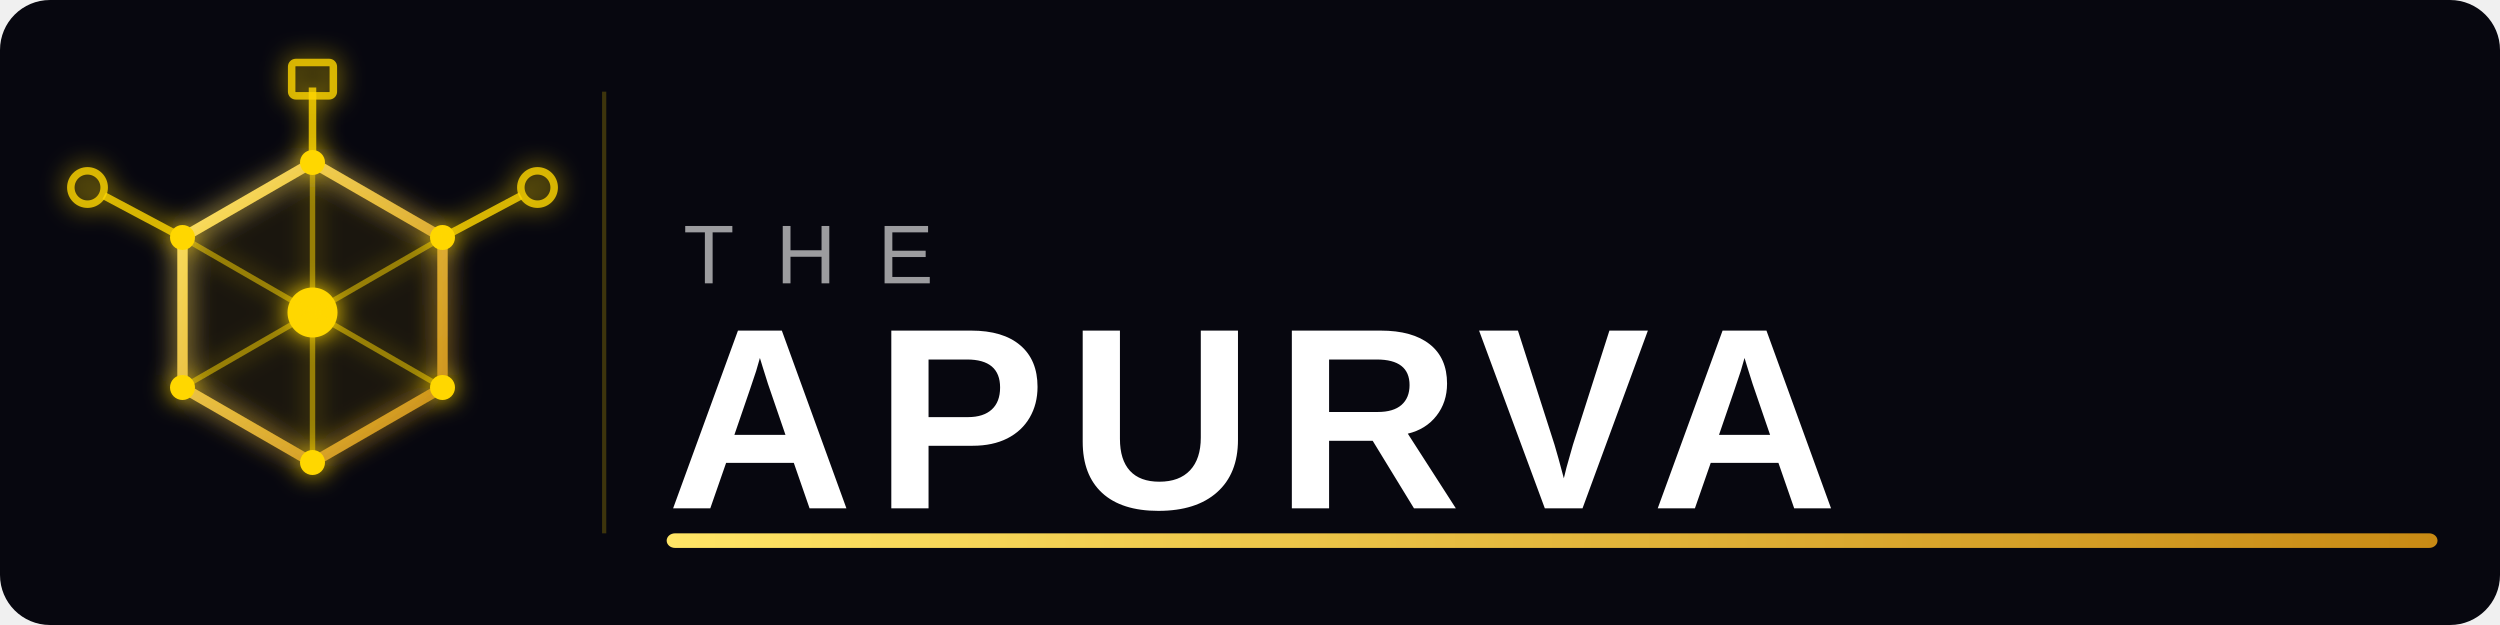
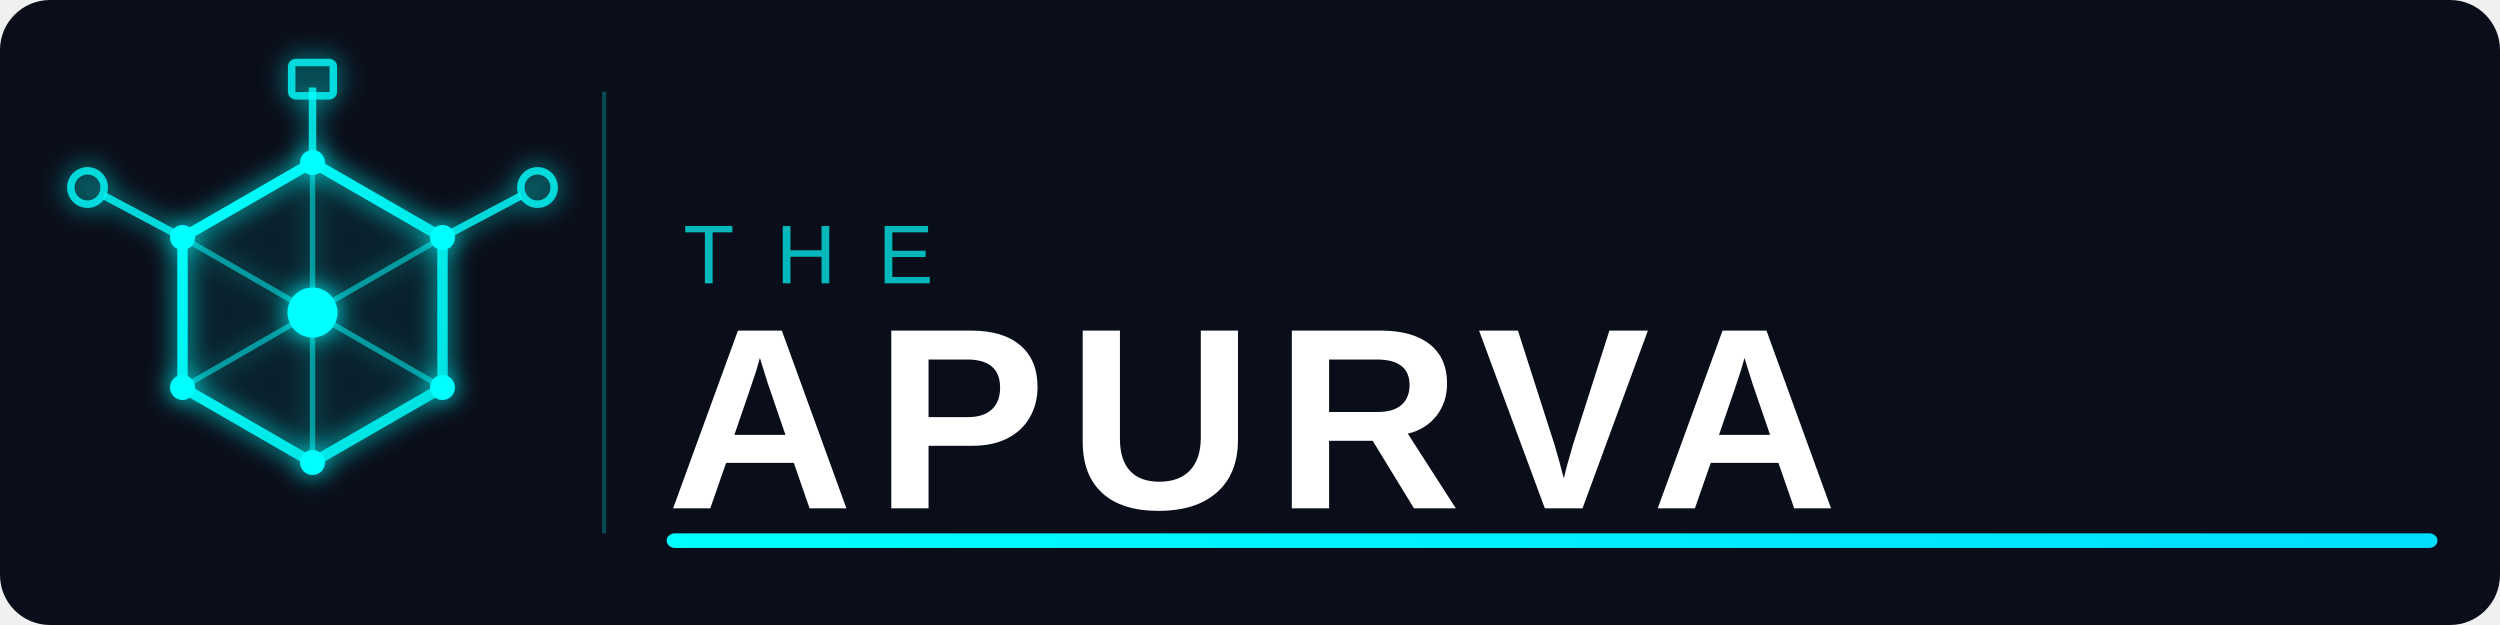
<svg xmlns="http://www.w3.org/2000/svg" width="600" height="150" viewBox="0 0 600 150">
  <defs>
-     <linearGradient id="gold" x1="0%" y1="0%" x2="100%" y2="100%">
-       <stop offset="0%" stop-color="#FFE566" />
-       <stop offset="100%" stop-color="#C88A14" />
+     <linearGradient id="cyan" x1="0%" y1="0%" x2="100%" y2="100%">
+       <stop offset="0%" stop-color="#00ffff" />
+       <stop offset="100%" stop-color="#00dddd" />
    </linearGradient>
-     <linearGradient id="goldH" x1="0%" y1="0%" x2="100%" y2="0%">
-       <stop offset="0%" stop-color="#FFE566" />
-       <stop offset="100%" stop-color="#C88A14" />
+     <linearGradient id="cyanH" x1="0%" y1="0%" x2="100%" y2="0%">
+       <stop offset="0%" stop-color="#00ffff" />
+       <stop offset="100%" stop-color="#00ddff" />
    </linearGradient>
    <filter id="glow" x="-60%" y="-60%" width="220%" height="220%">
      <feGaussianBlur stdDeviation="3" result="blur" />
      <feMerge>
        <feMergeNode in="blur" />
        <feMergeNode in="SourceGraphic" />
      </feMerge>
    </filter>
  </defs>
-   <rect width="600" height="150" fill="#07070F" rx="12" />
+   <rect width="600" height="150" fill="#0a0e1a" rx="12" />
  <g transform="translate(75,75)" filter="url(#glow)">
-     <polygon points="0,-36 31.2,-18 31.2,18 0,36 -31.2,18 -31.2,-18" fill="none" stroke="url(#gold)" stroke-width="2.5" />
-     <polygon points="0,-36 31.2,-18 31.2,18 0,36 -31.2,18 -31.2,-18" fill="#FFD700" opacity="0.04" />
-     <circle cx="0" cy="0" r="6" fill="#FFD700" />
-     <line x1="0" y1="0" x2="0" y2="-36" stroke="#FFD700" stroke-width="1.3" opacity="0.5" />
-     <line x1="0" y1="0" x2="31.2" y2="-18" stroke="#FFD700" stroke-width="1.3" opacity="0.5" />
-     <line x1="0" y1="0" x2="31.2" y2="18" stroke="#FFD700" stroke-width="1.3" opacity="0.5" />
-     <line x1="0" y1="0" x2="0" y2="36" stroke="#FFD700" stroke-width="1.3" opacity="0.5" />
-     <line x1="0" y1="0" x2="-31.2" y2="18" stroke="#FFD700" stroke-width="1.3" opacity="0.5" />
-     <line x1="0" y1="0" x2="-31.2" y2="-18" stroke="#FFD700" stroke-width="1.3" opacity="0.5" />
-     <circle cx="0" cy="-36" r="3" fill="#FFD700" />
-     <circle cx="31.2" cy="-18" r="3" fill="#FFD700" />
-     <circle cx="31.2" cy="18" r="3" fill="#FFD700" />
-     <circle cx="0" cy="36" r="3" fill="#FFD700" />
-     <circle cx="-31.2" cy="18" r="3" fill="#FFD700" />
-     <circle cx="-31.2" cy="-18" r="3" fill="#FFD700" />
-     <line x1="0" y1="-36" x2="0" y2="-54" stroke="#FFD700" stroke-width="1.8" opacity="0.8" />
-     <rect x="-5" y="-60" width="10" height="8" fill="none" stroke="#FFD700" stroke-width="1.8" opacity="0.8" rx="1" />
-     <line x1="31.2" y1="-18" x2="50" y2="-28" stroke="#FFD700" stroke-width="1.8" opacity="0.8" />
-     <circle cx="54" cy="-30" r="4" fill="none" stroke="#FFD700" stroke-width="1.8" opacity="0.8" />
-     <line x1="-31.2" y1="-18" x2="-50" y2="-28" stroke="#FFD700" stroke-width="1.8" opacity="0.8" />
-     <circle cx="-54" cy="-30" r="4" fill="none" stroke="#FFD700" stroke-width="1.8" opacity="0.8" />
+     <polygon points="0,-36 31.2,-18 31.2,18 0,36 -31.2,18 -31.2,-18" fill="none" stroke="url(#cyan)" stroke-width="2.5" />
+     <polygon points="0,-36 31.2,-18 31.2,18 0,36 -31.2,18 -31.2,-18" fill="#00ffff" opacity="0.04" />
+     <circle cx="0" cy="0" r="6" fill="#00ffff" />
+     <line x1="0" y1="0" x2="0" y2="-36" stroke="#00ffff" stroke-width="1.3" opacity="0.5" />
+     <line x1="0" y1="0" x2="31.2" y2="-18" stroke="#00ffff" stroke-width="1.3" opacity="0.5" />
+     <line x1="0" y1="0" x2="31.2" y2="18" stroke="#00ffff" stroke-width="1.3" opacity="0.5" />
+     <line x1="0" y1="0" x2="0" y2="36" stroke="#00ffff" stroke-width="1.3" opacity="0.5" />
+     <line x1="0" y1="0" x2="-31.2" y2="18" stroke="#00ffff" stroke-width="1.3" opacity="0.5" />
+     <line x1="0" y1="0" x2="-31.2" y2="-18" stroke="#00ffff" stroke-width="1.3" opacity="0.5" />
+     <circle cx="0" cy="-36" r="3" fill="#00ffff" />
+     <circle cx="31.2" cy="-18" r="3" fill="#00ffff" />
+     <circle cx="31.2" cy="18" r="3" fill="#00ffff" />
+     <circle cx="0" cy="36" r="3" fill="#00ffff" />
+     <circle cx="-31.2" cy="18" r="3" fill="#00ffff" />
+     <circle cx="-31.2" cy="-18" r="3" fill="#00ffff" />
+     <line x1="0" y1="-36" x2="0" y2="-54" stroke="#00ffff" stroke-width="1.8" opacity="0.8" />
+     <rect x="-5" y="-60" width="10" height="8" fill="none" stroke="#00ffff" stroke-width="1.8" opacity="0.8" rx="1" />
+     <line x1="31.2" y1="-18" x2="50" y2="-28" stroke="#00ffff" stroke-width="1.8" opacity="0.8" />
+     <circle cx="54" cy="-30" r="4" fill="none" stroke="#00ffff" stroke-width="1.8" opacity="0.8" />
+     <line x1="-31.2" y1="-18" x2="-50" y2="-28" stroke="#00ffff" stroke-width="1.8" opacity="0.8" />
+     <circle cx="-54" cy="-30" r="4" fill="none" stroke="#00ffff" stroke-width="1.8" opacity="0.8" />
  </g>
-   <line x1="145" y1="22" x2="145" y2="128" stroke="#FFD700" stroke-width="1" opacity="0.22" />
-   <text x="164" y="68" font-family="Arial, Helvetica, sans-serif" font-size="20" font-weight="300" fill="rgba(255,255,255,0.6)" letter-spacing="10">THE</text>
+   <line x1="145" y1="22" x2="145" y2="128" stroke="#00ffff" stroke-width="1" opacity="0.25" />
+   <text x="164" y="68" font-family="Arial, Helvetica, sans-serif" font-size="20" font-weight="300" fill="rgba(0,255,255,0.7)" letter-spacing="10">THE</text>
  <text x="160" y="122" font-family="Arial, Helvetica, sans-serif" font-size="62" font-weight="700" fill="white" letter-spacing="5">APURVA</text>
-   <rect x="160" y="128" width="425" height="3.5" fill="url(#goldH)" rx="2" />
+   <rect x="160" y="128" width="425" height="3.5" fill="url(#cyanH)" rx="2" />
</svg>
